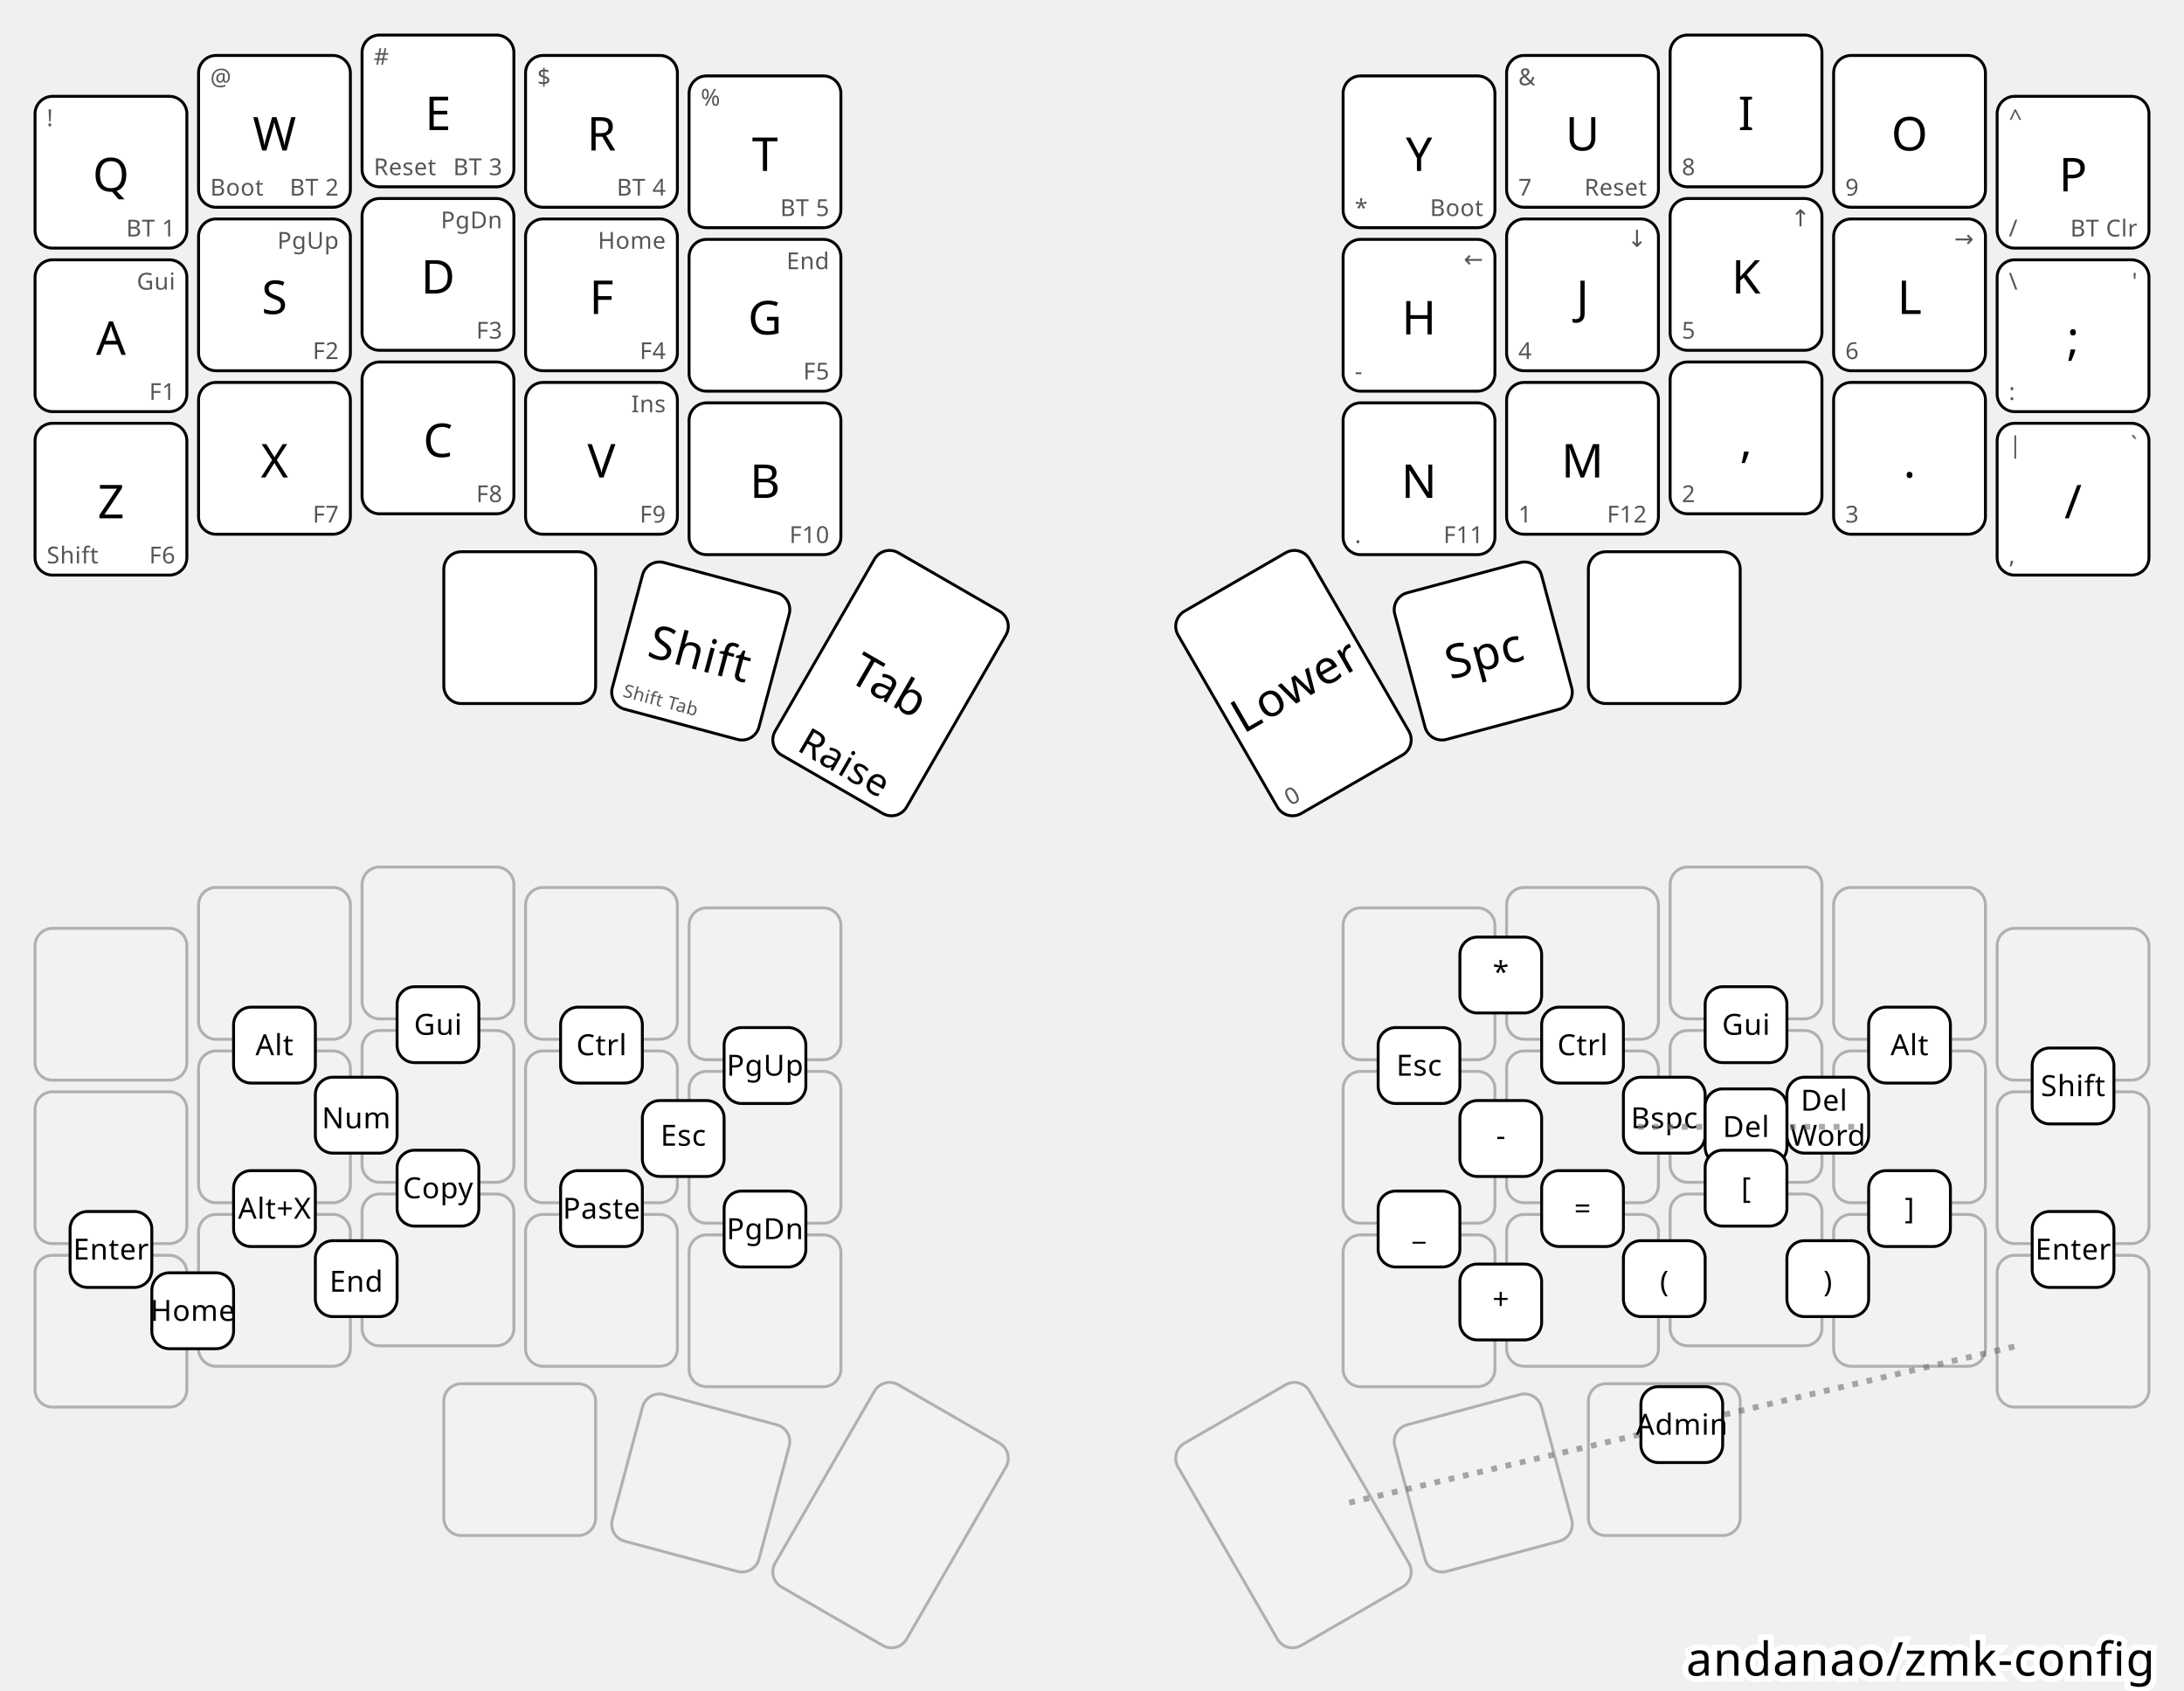
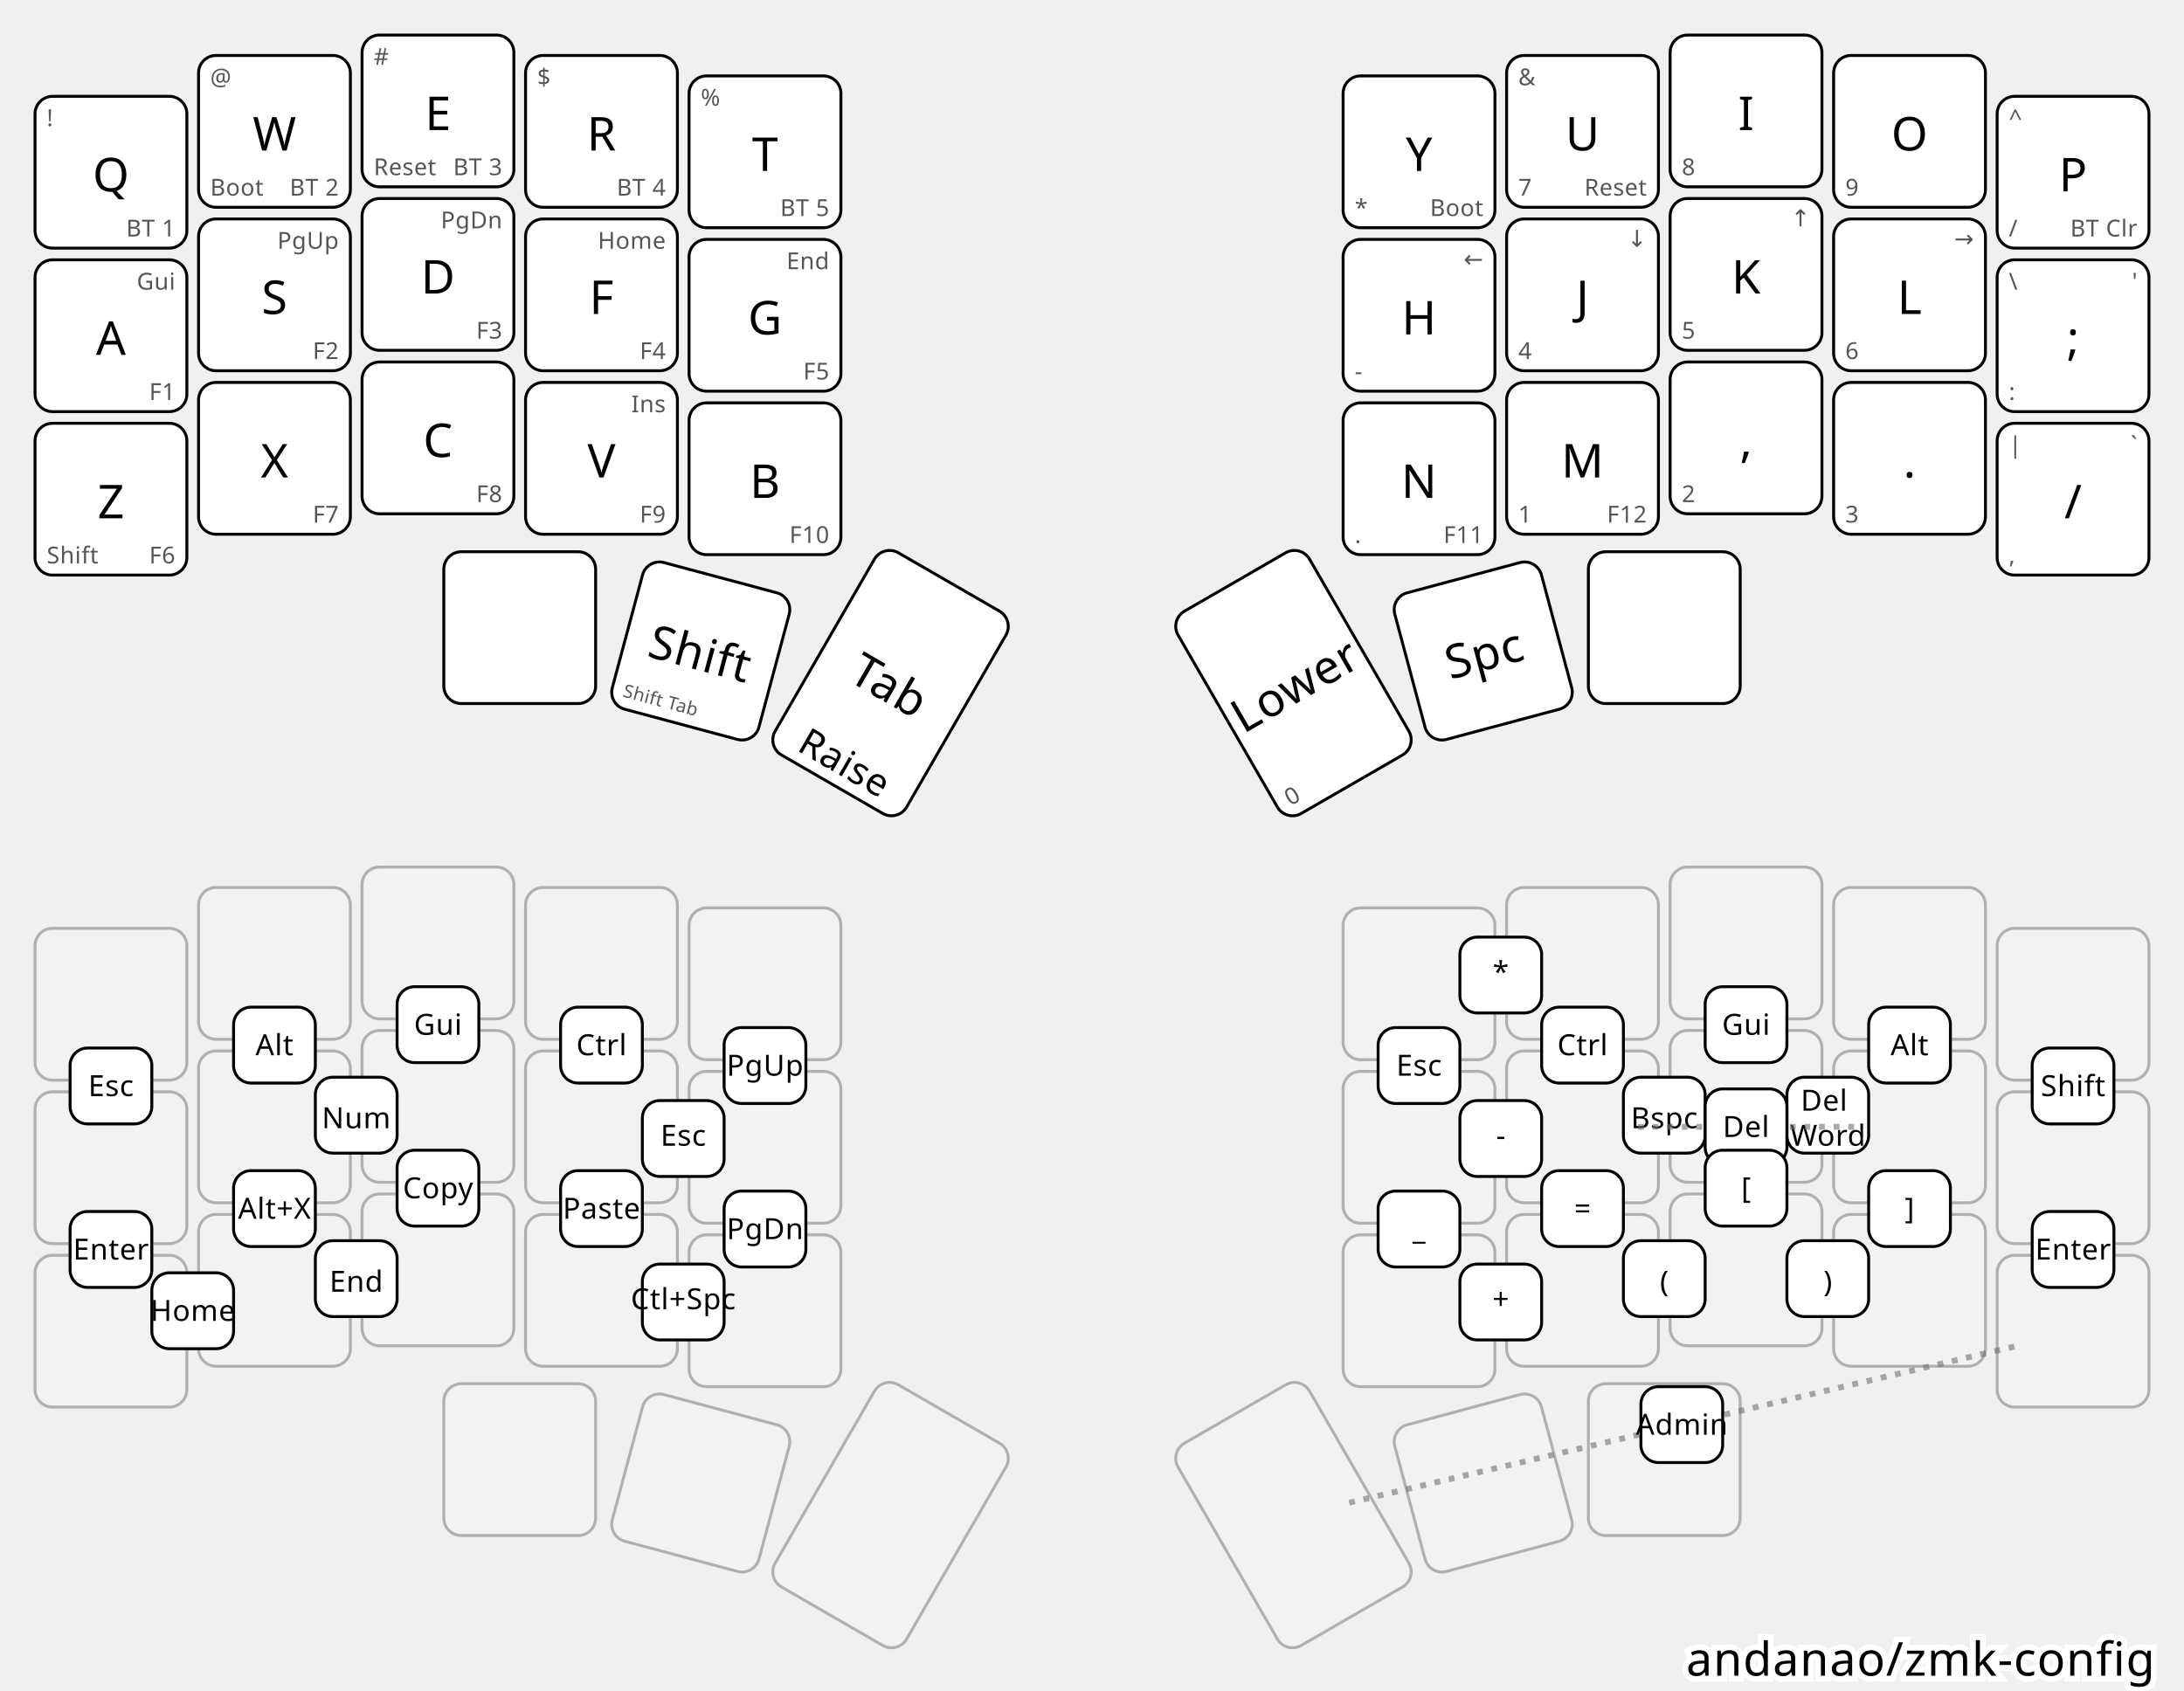
<svg xmlns="http://www.w3.org/2000/svg" xmlns:xlink="http://www.w3.org/1999/xlink" width="748" height="579" viewBox="0 0 748 579" class="keymap">
  <defs>/* start glyphs */
<svg id="mdi:play-pause">
      <svg id="mdi-play-pause" viewBox="0 0 24 24">
        <path d="M3,5V19L11,12M13,19H16V5H13M18,5V19H21V5" />
      </svg>
    </svg>
    <svg id="mdi:skip-backward">
      <svg id="mdi-skip-backward" viewBox="0 0 24 24">
        <path d="M20,5V19L13,12M6,5V19H4V5M13,5V19L6,12" />
      </svg>
    </svg>
    <svg id="mdi:skip-forward">
      <svg id="mdi-skip-forward" viewBox="0 0 24 24">
        <path d="M4,5V19L11,12M18,5V19H20V5M11,5V19L18,12" />
      </svg>
    </svg>
    <svg id="mdi:volume-high">
      <svg id="mdi-volume-high" viewBox="0 0 24 24">
        <path d="M14,3.23V5.29C16.89,6.15 19,8.83 19,12C19,15.17 16.89,17.84 14,18.7V20.77C18,19.86 21,16.28 21,12C21,7.72 18,4.14 14,3.23M16.5,12C16.5,10.23 15.5,8.71 14,7.97V16C15.5,15.29 16.5,13.76 16.5,12M3,9V15H7L12,20V4L7,9H3Z" />
      </svg>
    </svg>
    <svg id="mdi:volume-medium">
      <svg id="mdi-volume-medium" viewBox="0 0 24 24">
        <path d="M5,9V15H9L14,20V4L9,9M18.5,12C18.5,10.23 17.5,8.71 16,7.97V16C17.5,15.29 18.5,13.76 18.5,12Z" />
      </svg>
    </svg>
  </defs>/* end glyphs */
<style>/* Deliberately monochrome: black on white, with a white-on-black variant
   for browsers in dark mode.

   Colours are literal hex rather than CSS custom properties. librsvg --
   what Emacs and most non-browser SVG viewers render with -- does not
   implement var() and silently falls back to black, and it ignores @media,
   so it gets the light variant below. */

svg path { fill: inherit; }

svg.keymap {
    fill: #000;
    background-color: #fff;
    font-family: Calibri, system-ui, sans-serif;
    font-size: 16px;
    font-kerning: normal;
    text-rendering: optimizeLegibility;
}

/* Keys need an outline here. The palettes keymap-drawer ships rely on the
   key fill contrasting with a coloured page; white-on-white has none. */
rect.key, rect.combo, rect.combo-separate { fill: #fff; stroke: #000; stroke-width: 1; }
rect.held, rect.combo.held                { fill: #d0d0d0; }
.layer-Combos rect.key                    { fill: #f2f2f2; stroke: #b0b0b0; }
path.combo { stroke: #707070; stroke-width: 2; stroke-dasharray: 2, 3; opacity: 0.6; fill: none; }

text {
    text-anchor: middle;
    dominant-baseline: middle;
    letter-spacing: 0.02em;
}

text.tap     { font-weight: 500; }
text.hold    { font-weight: 400; font-size: 13px; }
text.shifted { font-weight: 400; font-size: 11px; }
text.combo, text.left, text.right { font-size: 10px; }
/* 8px rather than the 10px of other secondary legends: the overview puts
   two corner legends on the same key edge (e.g. Num's "Boot" beside
   Admin's "BT 2"), which overlaps at anything larger. */
text.tl, text.tr, text.bl, text.br { font-size: 8px; }

text.hold, text.bl, text.br    { text-anchor: middle; dominant-baseline: auto; }
text.shifted, text.tl, text.tr { text-anchor: middle; dominant-baseline: hanging; }
text.left, text.tl, text.bl    { text-anchor: start; }
text.right, text.tr, text.br   { text-anchor: end; }

text.layer-activator { text-decoration: underline; }
text.combo.hold, text.combo.shifted, text.combo.left, text.combo.right { font-size: 8px; }

/* Without colour the overview's corner legends are told apart by position
   alone: tl=Raise, tr=Lower, bl=Num, br=Admin. Grey keeps them from
   competing with the base-layer legend in the middle of the key. */
text.tl, text.tr, text.bl, text.br,
use.tl, use.tr, use.bl, use.br { fill: #555; }

text.label, text.footer { fill: #000; stroke: #fff; stroke-width: 4; paint-order: stroke; }
text.label  { font-weight: bold; text-anchor: start; }
text.footer { text-anchor: end; dominant-baseline: auto; }

.icon-tabler &gt; path                             { fill: inherit; stroke: inherit; stroke-width: 2; }
.icon-tabler &gt; path[stroke="none"][fill="none"] { visibility: hidden; }

/* Browsers only; librsvg ignores @media and keeps the light variant.
   Delete this block for light-only output. */
@media (prefers-color-scheme: dark) {
    svg.keymap { fill: #fff; background-color: #000; }
    rect.key, rect.combo, rect.combo-separate { fill: #000; stroke: #fff; }
    rect.held, rect.combo.held                { fill: #444; }
    .layer-Combos rect.key                    { fill: #1a1a1a; stroke: #666; }
    path.combo { stroke: #909090; }
    text.tl, text.tr, text.bl, text.br,
    use.tl, use.tr, use.bl, use.br { fill: #aaa; }
    text.label, text.footer { fill: #fff; stroke: #000; }
}
</style>
  <g transform="translate(10, 0)" class="layer-Base">
    <g transform="translate(0, 10)">
      <g transform="translate(28, 49)" class="key keypos-0">
        <rect rx="6" ry="6" x="-26" y="-26" width="52" height="52" class="key" />
        <text x="0" y="1" class="key tap">Q</text>
        <text x="-22" y="-22" class="key tl">!</text>
        <text x="22" y="22" class="key br">BT 1</text>
      </g>
      <g transform="translate(84, 35)" class="key keypos-1">
        <rect rx="6" ry="6" x="-26" y="-26" width="52" height="52" class="key" />
        <text x="0" y="1" class="key tap">W</text>
        <text x="-22" y="-22" class="key tl">@</text>
        <text x="-22" y="22" class="key bl">Boot</text>
        <text x="22" y="22" class="key br">BT 2</text>
      </g>
      <g transform="translate(140, 28)" class="key keypos-2">
        <rect rx="6" ry="6" x="-26" y="-26" width="52" height="52" class="key" />
        <text x="0" y="1" class="key tap">E</text>
        <text x="-22" y="-22" class="key tl">#</text>
        <text x="-22" y="22" class="key bl">Reset</text>
        <text x="22" y="22" class="key br">BT 3</text>
      </g>
      <g transform="translate(196, 35)" class="key keypos-3">
        <rect rx="6" ry="6" x="-26" y="-26" width="52" height="52" class="key" />
        <text x="0" y="1" class="key tap">R</text>
        <text x="-22" y="-22" class="key tl">$</text>
        <text x="22" y="22" class="key br">BT 4</text>
      </g>
      <g transform="translate(252, 42)" class="key keypos-4">
        <rect rx="6" ry="6" x="-26" y="-26" width="52" height="52" class="key" />
        <text x="0" y="1" class="key tap">T</text>
        <text x="-22" y="-22" class="key tl">%</text>
        <text x="22" y="22" class="key br">BT 5</text>
      </g>
      <g transform="translate(476, 42)" class="key keypos-5">
        <rect rx="6" ry="6" x="-26" y="-26" width="52" height="52" class="key" />
        <text x="0" y="1" class="key tap">Y</text>
        <text x="-22" y="22" class="key bl">*</text>
        <text x="22" y="22" class="key br">Boot</text>
      </g>
      <g transform="translate(532, 35)" class="key keypos-6">
        <rect rx="6" ry="6" x="-26" y="-26" width="52" height="52" class="key" />
        <text x="0" y="1" class="key tap">U</text>
        <text x="-22" y="-22" class="key tl">&amp;</text>
        <text x="-22" y="22" class="key bl">7</text>
        <text x="22" y="22" class="key br">Reset</text>
      </g>
      <g transform="translate(588, 28)" class="key keypos-7">
        <rect rx="6" ry="6" x="-26" y="-26" width="52" height="52" class="key" />
        <text x="0" y="1" class="key tap">I</text>
        <text x="-22" y="22" class="key bl">8</text>
      </g>
      <g transform="translate(644, 35)" class="key keypos-8">
        <rect rx="6" ry="6" x="-26" y="-26" width="52" height="52" class="key" />
        <text x="0" y="1" class="key tap">O</text>
        <text x="-22" y="22" class="key bl">9</text>
      </g>
      <g transform="translate(700, 49)" class="key keypos-9">
        <rect rx="6" ry="6" x="-26" y="-26" width="52" height="52" class="key" />
        <text x="0" y="1" class="key tap">P</text>
        <text x="-22" y="-22" class="key tl">^</text>
        <text x="-22" y="22" class="key bl">/</text>
        <text x="22" y="22" class="key br">BT Clr</text>
      </g>
      <g transform="translate(28, 105)" class="key keypos-10">
        <rect rx="6" ry="6" x="-26" y="-26" width="52" height="52" class="key" />
        <text x="0" y="1" class="key tap">A</text>
        <text x="22" y="-22" class="key tr">Gui</text>
        <text x="22" y="22" class="key br">F1</text>
      </g>
      <g transform="translate(84, 91)" class="key keypos-11">
        <rect rx="6" ry="6" x="-26" y="-26" width="52" height="52" class="key" />
        <text x="0" y="1" class="key tap">S</text>
        <text x="22" y="-22" class="key tr">PgUp</text>
        <text x="22" y="22" class="key br">F2</text>
      </g>
      <g transform="translate(140, 84)" class="key keypos-12">
        <rect rx="6" ry="6" x="-26" y="-26" width="52" height="52" class="key" />
        <text x="0" y="1" class="key tap">D</text>
        <text x="22" y="-22" class="key tr">PgDn</text>
        <text x="22" y="22" class="key br">F3</text>
      </g>
      <g transform="translate(196, 91)" class="key keypos-13">
        <rect rx="6" ry="6" x="-26" y="-26" width="52" height="52" class="key" />
        <text x="0" y="1" class="key tap">F</text>
        <text x="22" y="-22" class="key tr">Home</text>
        <text x="22" y="22" class="key br">F4</text>
      </g>
      <g transform="translate(252, 98)" class="key keypos-14">
        <rect rx="6" ry="6" x="-26" y="-26" width="52" height="52" class="key" />
        <text x="0" y="1" class="key tap">G</text>
        <text x="22" y="-22" class="key tr">End</text>
        <text x="22" y="22" class="key br">F5</text>
      </g>
      <g transform="translate(476, 98)" class="key keypos-15">
        <rect rx="6" ry="6" x="-26" y="-26" width="52" height="52" class="key" />
        <text x="0" y="1" class="key tap">H</text>
        <text x="22" y="-22" class="key tr">←</text>
        <text x="-22" y="22" class="key bl">-</text>
        <use href="#mdi:skip-backward" xlink:href="#mdi:skip-backward" x="12" y="12" height="10" width="10.0" class="key br glyph mdi:skip-backward" />
      </g>
      <g transform="translate(532, 91)" class="key keypos-16">
        <rect rx="6" ry="6" x="-26" y="-26" width="52" height="52" class="key" />
        <text x="0" y="1" class="key tap">J</text>
        <text x="22" y="-22" class="key tr">↓</text>
        <text x="-22" y="22" class="key bl">4</text>
        <use href="#mdi:volume-medium" xlink:href="#mdi:volume-medium" x="12" y="12" height="10" width="10.0" class="key br glyph mdi:volume-medium" />
      </g>
      <g transform="translate(588, 84)" class="key keypos-17">
        <rect rx="6" ry="6" x="-26" y="-26" width="52" height="52" class="key" />
        <text x="0" y="1" class="key tap">K</text>
        <text x="22" y="-22" class="key tr">↑</text>
        <text x="-22" y="22" class="key bl">5</text>
        <use href="#mdi:volume-high" xlink:href="#mdi:volume-high" x="12" y="12" height="10" width="10.0" class="key br glyph mdi:volume-high" />
      </g>
      <g transform="translate(644, 91)" class="key keypos-18">
        <rect rx="6" ry="6" x="-26" y="-26" width="52" height="52" class="key" />
        <text x="0" y="1" class="key tap">L</text>
        <text x="22" y="-22" class="key tr">→</text>
        <text x="-22" y="22" class="key bl">6</text>
        <use href="#mdi:skip-forward" xlink:href="#mdi:skip-forward" x="12" y="12" height="10" width="10.0" class="key br glyph mdi:skip-forward" />
      </g>
      <g transform="translate(700, 105)" class="key keypos-19">
        <rect rx="6" ry="6" x="-26" y="-26" width="52" height="52" class="key" />
        <text x="0" y="1" class="key tap">;</text>
        <text x="-22" y="-22" class="key tl">\</text>
        <text x="22" y="-22" class="key tr">'</text>
        <text x="-22" y="22" class="key bl">:</text>
      </g>
      <g transform="translate(28, 161)" class="key keypos-20">
        <rect rx="6" ry="6" x="-26" y="-26" width="52" height="52" class="key" />
        <text x="0" y="1" class="key tap">Z</text>
        <text x="-22" y="22" class="key bl">Shift</text>
        <text x="22" y="22" class="key br">F6</text>
      </g>
      <g transform="translate(84, 147)" class="key keypos-21">
        <rect rx="6" ry="6" x="-26" y="-26" width="52" height="52" class="key" />
        <text x="0" y="1" class="key tap">X</text>
        <text x="22" y="22" class="key br">F7</text>
      </g>
      <g transform="translate(140, 140)" class="key keypos-22">
        <rect rx="6" ry="6" x="-26" y="-26" width="52" height="52" class="key" />
        <text x="0" y="1" class="key tap">C</text>
        <text x="22" y="22" class="key br">F8</text>
      </g>
      <g transform="translate(196, 147)" class="key keypos-23">
        <rect rx="6" ry="6" x="-26" y="-26" width="52" height="52" class="key" />
        <text x="0" y="1" class="key tap">V</text>
        <text x="22" y="-22" class="key tr">Ins</text>
        <text x="22" y="22" class="key br">F9</text>
      </g>
      <g transform="translate(252, 154)" class="key keypos-24">
        <rect rx="6" ry="6" x="-26" y="-26" width="52" height="52" class="key" />
        <text x="0" y="1" class="key tap">B</text>
        <text x="22" y="22" class="key br">F10</text>
      </g>
      <g transform="translate(476, 154)" class="key keypos-25">
        <rect rx="6" ry="6" x="-26" y="-26" width="52" height="52" class="key" />
        <text x="0" y="1" class="key tap">N</text>
        <text x="-22" y="22" class="key bl">.</text>
        <text x="22" y="22" class="key br">F11</text>
      </g>
      <g transform="translate(532, 147)" class="key keypos-26">
        <rect rx="6" ry="6" x="-26" y="-26" width="52" height="52" class="key" />
        <text x="0" y="1" class="key tap">M</text>
        <text x="-22" y="22" class="key bl">1</text>
        <text x="22" y="22" class="key br">F12</text>
      </g>
      <g transform="translate(588, 140)" class="key keypos-27">
        <rect rx="6" ry="6" x="-26" y="-26" width="52" height="52" class="key" />
        <text x="0" y="1" class="key tap">,</text>
        <text x="-22" y="22" class="key bl">2</text>
      </g>
      <g transform="translate(644, 147)" class="key keypos-28">
        <rect rx="6" ry="6" x="-26" y="-26" width="52" height="52" class="key" />
        <text x="0" y="1" class="key tap">.</text>
        <text x="-22" y="22" class="key bl">3</text>
      </g>
      <g transform="translate(700, 161)" class="key keypos-29">
        <rect rx="6" ry="6" x="-26" y="-26" width="52" height="52" class="key" />
        <text x="0" y="1" class="key tap">/</text>
        <text x="-22" y="-22" class="key tl">|</text>
        <text x="22" y="-22" class="key tr">`</text>
        <text x="-22" y="22" class="key bl">,</text>
      </g>
      <g transform="translate(168, 205)" class="key keypos-30">
        <rect rx="6" ry="6" x="-26" y="-26" width="52" height="52" class="key" />
      </g>
      <g transform="translate(230, 213) rotate(15.0)" class="key keypos-31">
        <rect rx="6" ry="6" x="-26" y="-26" width="52" height="52" class="key" />
        <text x="0" y="1" class="key tap">Shift</text>
        <text x="-22" y="22" class="key bl">
          <tspan style="font-size: 78%">Shift Tab</tspan>
        </text>
      </g>
      <g transform="translate(295, 224) rotate(30.0)" class="key keypos-32">
        <rect rx="6" ry="6" x="-26" y="-40" width="52" height="80" class="key" />
        <text x="0" y="1" class="key tap">Tab</text>
        <text x="0" y="36" class="key hold">Raise</text>
      </g>
      <g transform="translate(433, 224) rotate(-30.0)" class="key keypos-33">
        <rect rx="6" ry="6" x="-26" y="-40" width="52" height="80" class="key" />
        <text x="0" y="1" class="key tap">Lower</text>
        <text x="-22" y="36" class="key bl">0</text>
      </g>
      <g transform="translate(498, 213) rotate(-15.0)" class="key keypos-34">
        <rect rx="6" ry="6" x="-26" y="-26" width="52" height="52" class="key" />
        <text x="0" y="1" class="key tap">Spc</text>
        <use href="#mdi:play-pause" xlink:href="#mdi:play-pause" x="12" y="12" height="10" width="10.0" class="key br glyph mdi:play-pause" />
      </g>
      <g transform="translate(560, 205)" class="key keypos-35">
        <rect rx="6" ry="6" x="-26" y="-26" width="52" height="52" class="key" />
      </g>
    </g>
  </g>
  <g transform="translate(10, 285)" class="layer-Combos">
    <g transform="translate(0, 10)">
      <g transform="translate(28, 49)" class="key keypos-0">
        <rect rx="6" ry="6" x="-26" y="-26" width="52" height="52" class="key" />
      </g>
      <g transform="translate(84, 35)" class="key keypos-1">
        <rect rx="6" ry="6" x="-26" y="-26" width="52" height="52" class="key" />
      </g>
      <g transform="translate(140, 28)" class="key keypos-2">
        <rect rx="6" ry="6" x="-26" y="-26" width="52" height="52" class="key" />
      </g>
      <g transform="translate(196, 35)" class="key keypos-3">
        <rect rx="6" ry="6" x="-26" y="-26" width="52" height="52" class="key" />
      </g>
      <g transform="translate(252, 42)" class="key keypos-4">
        <rect rx="6" ry="6" x="-26" y="-26" width="52" height="52" class="key" />
      </g>
      <g transform="translate(476, 42)" class="key keypos-5">
        <rect rx="6" ry="6" x="-26" y="-26" width="52" height="52" class="key" />
      </g>
      <g transform="translate(532, 35)" class="key keypos-6">
        <rect rx="6" ry="6" x="-26" y="-26" width="52" height="52" class="key" />
      </g>
      <g transform="translate(588, 28)" class="key keypos-7">
        <rect rx="6" ry="6" x="-26" y="-26" width="52" height="52" class="key" />
      </g>
      <g transform="translate(644, 35)" class="key keypos-8">
        <rect rx="6" ry="6" x="-26" y="-26" width="52" height="52" class="key" />
      </g>
      <g transform="translate(700, 49)" class="key keypos-9">
        <rect rx="6" ry="6" x="-26" y="-26" width="52" height="52" class="key" />
      </g>
      <g transform="translate(28, 105)" class="key keypos-10">
        <rect rx="6" ry="6" x="-26" y="-26" width="52" height="52" class="key" />
      </g>
      <g transform="translate(84, 91)" class="key keypos-11">
        <rect rx="6" ry="6" x="-26" y="-26" width="52" height="52" class="key" />
      </g>
      <g transform="translate(140, 84)" class="key keypos-12">
        <rect rx="6" ry="6" x="-26" y="-26" width="52" height="52" class="key" />
      </g>
      <g transform="translate(196, 91)" class="key keypos-13">
        <rect rx="6" ry="6" x="-26" y="-26" width="52" height="52" class="key" />
      </g>
      <g transform="translate(252, 98)" class="key keypos-14">
        <rect rx="6" ry="6" x="-26" y="-26" width="52" height="52" class="key" />
      </g>
      <g transform="translate(476, 98)" class="key keypos-15">
        <rect rx="6" ry="6" x="-26" y="-26" width="52" height="52" class="key" />
      </g>
      <g transform="translate(532, 91)" class="key keypos-16">
        <rect rx="6" ry="6" x="-26" y="-26" width="52" height="52" class="key" />
      </g>
      <g transform="translate(588, 84)" class="key keypos-17">
        <rect rx="6" ry="6" x="-26" y="-26" width="52" height="52" class="key" />
      </g>
      <g transform="translate(644, 91)" class="key keypos-18">
        <rect rx="6" ry="6" x="-26" y="-26" width="52" height="52" class="key" />
      </g>
      <g transform="translate(700, 105)" class="key keypos-19">
        <rect rx="6" ry="6" x="-26" y="-26" width="52" height="52" class="key" />
      </g>
      <g transform="translate(28, 161)" class="key keypos-20">
        <rect rx="6" ry="6" x="-26" y="-26" width="52" height="52" class="key" />
      </g>
      <g transform="translate(84, 147)" class="key keypos-21">
        <rect rx="6" ry="6" x="-26" y="-26" width="52" height="52" class="key" />
      </g>
      <g transform="translate(140, 140)" class="key keypos-22">
        <rect rx="6" ry="6" x="-26" y="-26" width="52" height="52" class="key" />
      </g>
      <g transform="translate(196, 147)" class="key keypos-23">
        <rect rx="6" ry="6" x="-26" y="-26" width="52" height="52" class="key" />
      </g>
      <g transform="translate(252, 154)" class="key keypos-24">
        <rect rx="6" ry="6" x="-26" y="-26" width="52" height="52" class="key" />
      </g>
      <g transform="translate(476, 154)" class="key keypos-25">
        <rect rx="6" ry="6" x="-26" y="-26" width="52" height="52" class="key" />
      </g>
      <g transform="translate(532, 147)" class="key keypos-26">
        <rect rx="6" ry="6" x="-26" y="-26" width="52" height="52" class="key" />
      </g>
      <g transform="translate(588, 140)" class="key keypos-27">
        <rect rx="6" ry="6" x="-26" y="-26" width="52" height="52" class="key" />
      </g>
      <g transform="translate(644, 147)" class="key keypos-28">
        <rect rx="6" ry="6" x="-26" y="-26" width="52" height="52" class="key" />
      </g>
      <g transform="translate(700, 161)" class="key keypos-29">
        <rect rx="6" ry="6" x="-26" y="-26" width="52" height="52" class="key" />
      </g>
      <g transform="translate(168, 205)" class="key keypos-30">
        <rect rx="6" ry="6" x="-26" y="-26" width="52" height="52" class="key" />
      </g>
      <g transform="translate(230, 213) rotate(15.0)" class="key keypos-31">
        <rect rx="6" ry="6" x="-26" y="-26" width="52" height="52" class="key" />
      </g>
      <g transform="translate(295, 224) rotate(30.0)" class="key keypos-32">
        <rect rx="6" ry="6" x="-26" y="-40" width="52" height="80" class="key" />
      </g>
      <g transform="translate(433, 224) rotate(-30.0)" class="key keypos-33">
        <rect rx="6" ry="6" x="-26" y="-40" width="52" height="80" class="key" />
      </g>
      <g transform="translate(498, 213) rotate(-15.0)" class="key keypos-34">
        <rect rx="6" ry="6" x="-26" y="-26" width="52" height="52" class="key" />
      </g>
      <g transform="translate(560, 205)" class="key keypos-35">
        <rect rx="6" ry="6" x="-26" y="-26" width="52" height="52" class="key" />
      </g>
      <g class="combo combopos-0">
        <rect rx="6" ry="6" x="182" y="50" width="28" height="26" class="combo" />
        <text x="196" y="63" class="combo tap">Ctrl</text>
      </g>
      <g class="combo combopos-1">
        <rect rx="6" ry="6" x="518" y="50" width="28" height="26" class="combo" />
        <text x="532" y="63" class="combo tap">Ctrl</text>
      </g>
      <g class="combo combopos-2">
        <rect rx="6" ry="6" x="126" y="43" width="28" height="26" class="combo" />
        <text x="140" y="56" class="combo tap">Gui</text>
      </g>
      <g class="combo combopos-3">
        <rect rx="6" ry="6" x="574" y="43" width="28" height="26" class="combo" />
        <text x="588" y="56" class="combo tap">Gui</text>
      </g>
      <g class="combo combopos-4">
        <rect rx="6" ry="6" x="70" y="50" width="28" height="26" class="combo" />
        <text x="84" y="63" class="combo tap">Alt</text>
      </g>
      <g class="combo combopos-5">
        <rect rx="6" ry="6" x="630" y="50" width="28" height="26" class="combo" />
        <text x="644" y="63" class="combo tap">Alt</text>
      </g>
      <g class="combo combopos-6">
        <rect rx="6" ry="6" x="686" y="64" width="28" height="26" class="combo" />
        <text x="700" y="77" class="combo tap">Shift</text>
      </g>
      <g class="combo combopos-7">
        <rect rx="6" ry="6" x="210" y="82" width="28" height="26" class="combo" />
        <text x="224" y="94" class="combo tap">Esc</text>
      </g>
      <g class="combo combopos-8">
+         <rect rx="6" ry="6" x="14" y="64" width="28" height="26" class="combo" />
+         <text x="28" y="77" class="combo tap">Esc</text>
+       </g>
+       <g class="combo combopos-9">
        <rect rx="6" ry="6" x="462" y="57" width="28" height="26" class="combo" />
        <text x="476" y="70" class="combo tap">Esc</text>
      </g>
-       <g class="combo combopos-9">
+       <g class="combo combopos-10">
        <rect rx="6" ry="6" x="70" y="106" width="28" height="26" class="combo" />
        <text x="84" y="119" class="combo tap">Alt+X</text>
      </g>
-       <g class="combo combopos-12">
+       <g class="combo combopos-13">
        <rect rx="6" ry="6" x="238" y="57" width="28" height="26" class="combo" />
        <text x="252" y="70" class="combo tap">PgUp</text>
      </g>
-       <g class="combo combopos-13">
+       <g class="combo combopos-14">
        <rect rx="6" ry="6" x="238" y="113" width="28" height="26" class="combo" />
        <text x="252" y="126" class="combo tap">PgDn</text>
      </g>
-       <g class="combo combopos-14">
+       <g class="combo combopos-15">
        <rect rx="6" ry="6" x="42" y="141" width="28" height="26" class="combo" />
        <text x="56" y="154" class="combo tap">Home</text>
      </g>
-       <g class="combo combopos-15">
+       <g class="combo combopos-16">
        <rect rx="6" ry="6" x="98" y="130" width="28" height="26" class="combo" />
        <text x="112" y="144" class="combo tap">End</text>
      </g>
-       <g class="combo combopos-16">
+       <g class="combo combopos-17">
        <rect rx="6" ry="6" x="98" y="74" width="28" height="26" class="combo" />
        <text x="112" y="88" class="combo tap">Num</text>
      </g>
-       <g class="combo combopos-17">
+       <g class="combo combopos-18">
        <path d="M566,193 l-115,27" class="combo" />
        <path d="M566,193 l115,-27" class="combo" />
        <rect rx="6" ry="6" x="552" y="180" width="28" height="26" class="combo" />
        <text x="566" y="193" class="combo tap">Admin</text>
      </g>
-       <g class="combo combopos-18">
+       <g class="combo combopos-19">
        <rect rx="6" ry="6" x="14" y="120" width="28" height="26" class="combo" />
        <text x="28" y="133" class="combo tap">Enter</text>
      </g>
-       <g class="combo combopos-19">
+       <g class="combo combopos-20">
        <rect rx="6" ry="6" x="686" y="120" width="28" height="26" class="combo" />
        <text x="700" y="133" class="combo tap">Enter</text>
      </g>
-       <g class="combo combopos-20">
+       <g class="combo combopos-21">
        <rect rx="6" ry="6" x="546" y="74" width="28" height="26" class="combo" />
        <text x="560" y="88" class="combo tap">Bspc</text>
      </g>
-       <g class="combo combopos-21">
+       <g class="combo combopos-22">
        <rect rx="6" ry="6" x="602" y="74" width="28" height="26" class="combo" />
        <text x="616" y="88" class="combo tap">
          <tspan x="616" dy="-0.6em">Del</tspan>
          <tspan x="616" dy="1.2em">Word</tspan>
        </text>
      </g>
-       <g class="combo combopos-22">
+       <g class="combo combopos-23">
        <path d="M588,91 l-37,0" class="combo" />
        <path d="M588,91 l37,0" class="combo" />
        <rect rx="6" ry="6" x="574" y="78" width="28" height="26" class="combo" />
        <text x="588" y="91" class="combo tap">Del</text>
      </g>
-       <g class="combo combopos-23">
+       <g class="combo combopos-24">
        <rect rx="6" ry="6" x="490" y="26" width="28" height="26" class="combo" />
        <text x="504" y="38" class="combo tap">*</text>
      </g>
-       <g class="combo combopos-24">
+       <g class="combo combopos-25">
        <rect rx="6" ry="6" x="490" y="82" width="28" height="26" class="combo" />
        <text x="504" y="94" class="combo tap">-</text>
      </g>
-       <g class="combo combopos-25">
+       <g class="combo combopos-26">
        <rect rx="6" ry="6" x="490" y="138" width="28" height="26" class="combo" />
        <text x="504" y="150" class="combo tap">+</text>
      </g>
-       <g class="combo combopos-26">
+       <g class="combo combopos-27">
        <rect rx="6" ry="6" x="518" y="106" width="28" height="26" class="combo" />
        <text x="532" y="119" class="combo tap">=</text>
      </g>
-       <g class="combo combopos-27">
+       <g class="combo combopos-28">
        <rect rx="6" ry="6" x="462" y="113" width="28" height="26" class="combo" />
        <text x="476" y="126" class="combo tap">_</text>
      </g>
-       <g class="combo combopos-28">
+       <g class="combo combopos-29">
        <rect rx="6" ry="6" x="574" y="99" width="28" height="26" class="combo" />
        <text x="588" y="112" class="combo tap">[</text>
      </g>
-       <g class="combo combopos-29">
+       <g class="combo combopos-30">
        <rect rx="6" ry="6" x="630" y="106" width="28" height="26" class="combo" />
        <text x="644" y="119" class="combo tap">]</text>
      </g>
-       <g class="combo combopos-30">
+       <g class="combo combopos-31">
        <rect rx="6" ry="6" x="546" y="130" width="28" height="26" class="combo" />
        <text x="560" y="144" class="combo tap">(</text>
      </g>
-       <g class="combo combopos-31">
+       <g class="combo combopos-32">
        <rect rx="6" ry="6" x="602" y="130" width="28" height="26" class="combo" />
        <text x="616" y="144" class="combo tap">)</text>
      </g>
-       <g class="combo combopos-32">
+       <g class="combo combopos-33">
+         <rect rx="6" ry="6" x="210" y="138" width="28" height="26" class="combo" />
+         <text x="224" y="150" class="combo tap">Ctl+Spc</text>
+       </g>
+       <g class="combo combopos-34">
        <rect rx="6" ry="6" x="126" y="99" width="28" height="26" class="combo" />
        <text x="140" y="112" class="combo tap">Copy</text>
      </g>
-       <g class="combo combopos-33">
+       <g class="combo combopos-35">
        <rect rx="6" ry="6" x="182" y="106" width="28" height="26" class="combo" />
        <text x="196" y="119" class="combo tap">Paste</text>
      </g>
    </g>
  </g>
  <text x="738.0" y="574.0" class="footer">andanao/zmk-config</text>
</svg>
